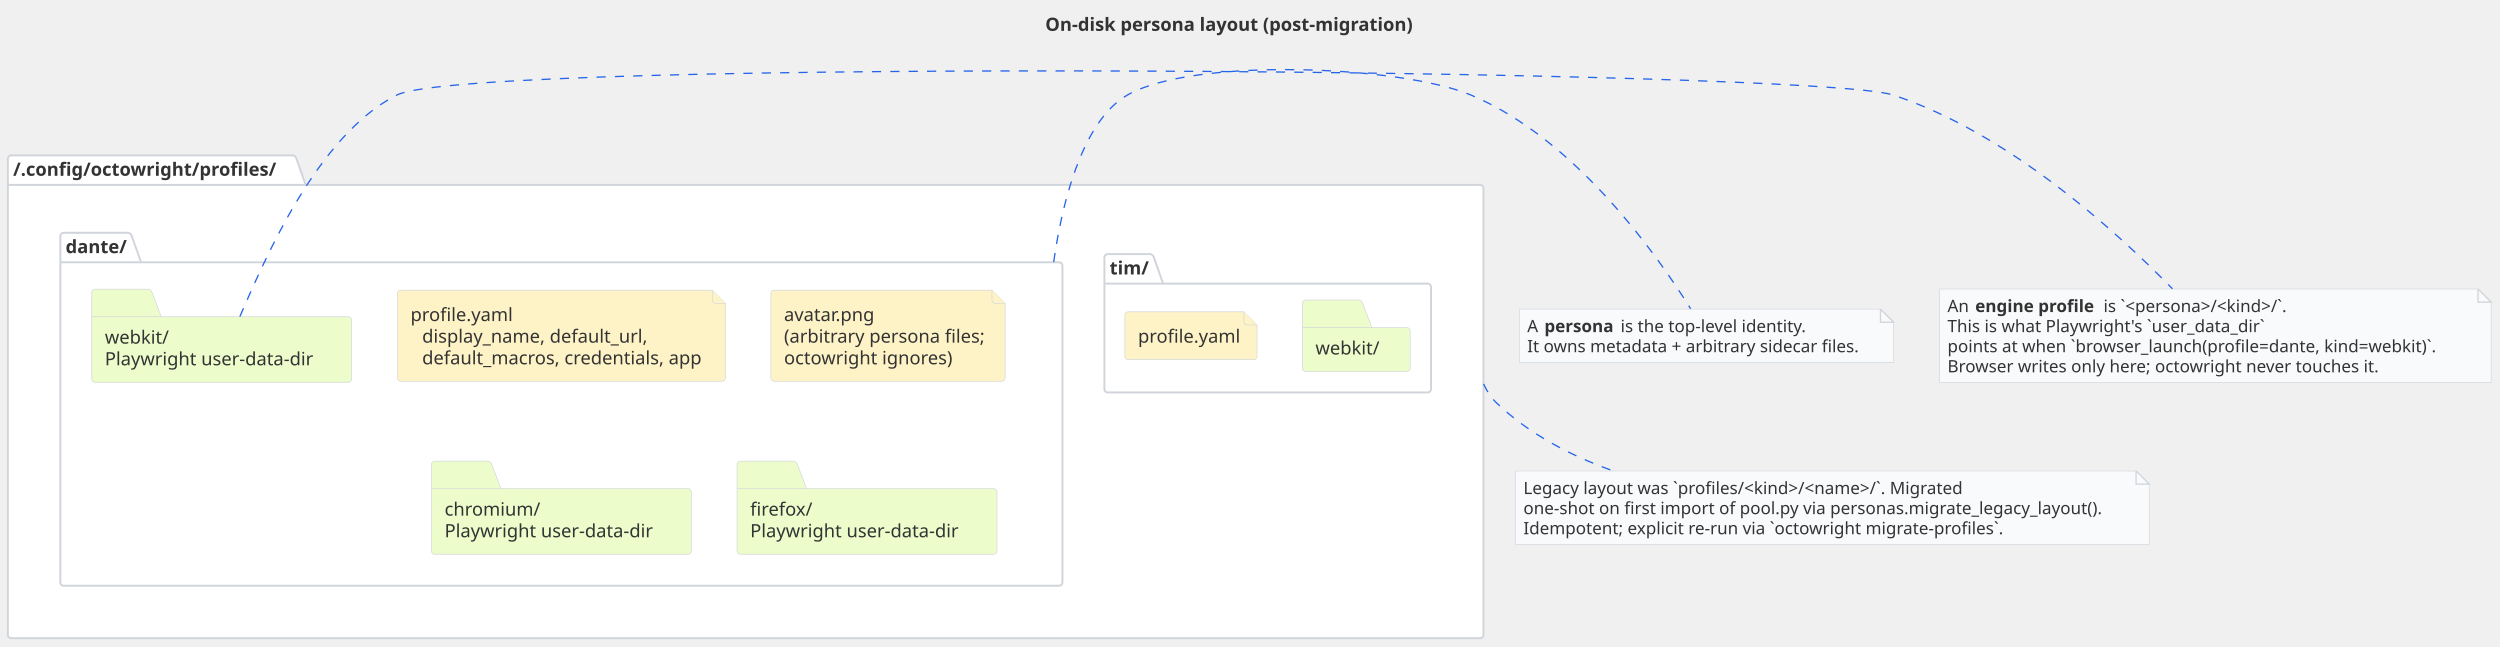
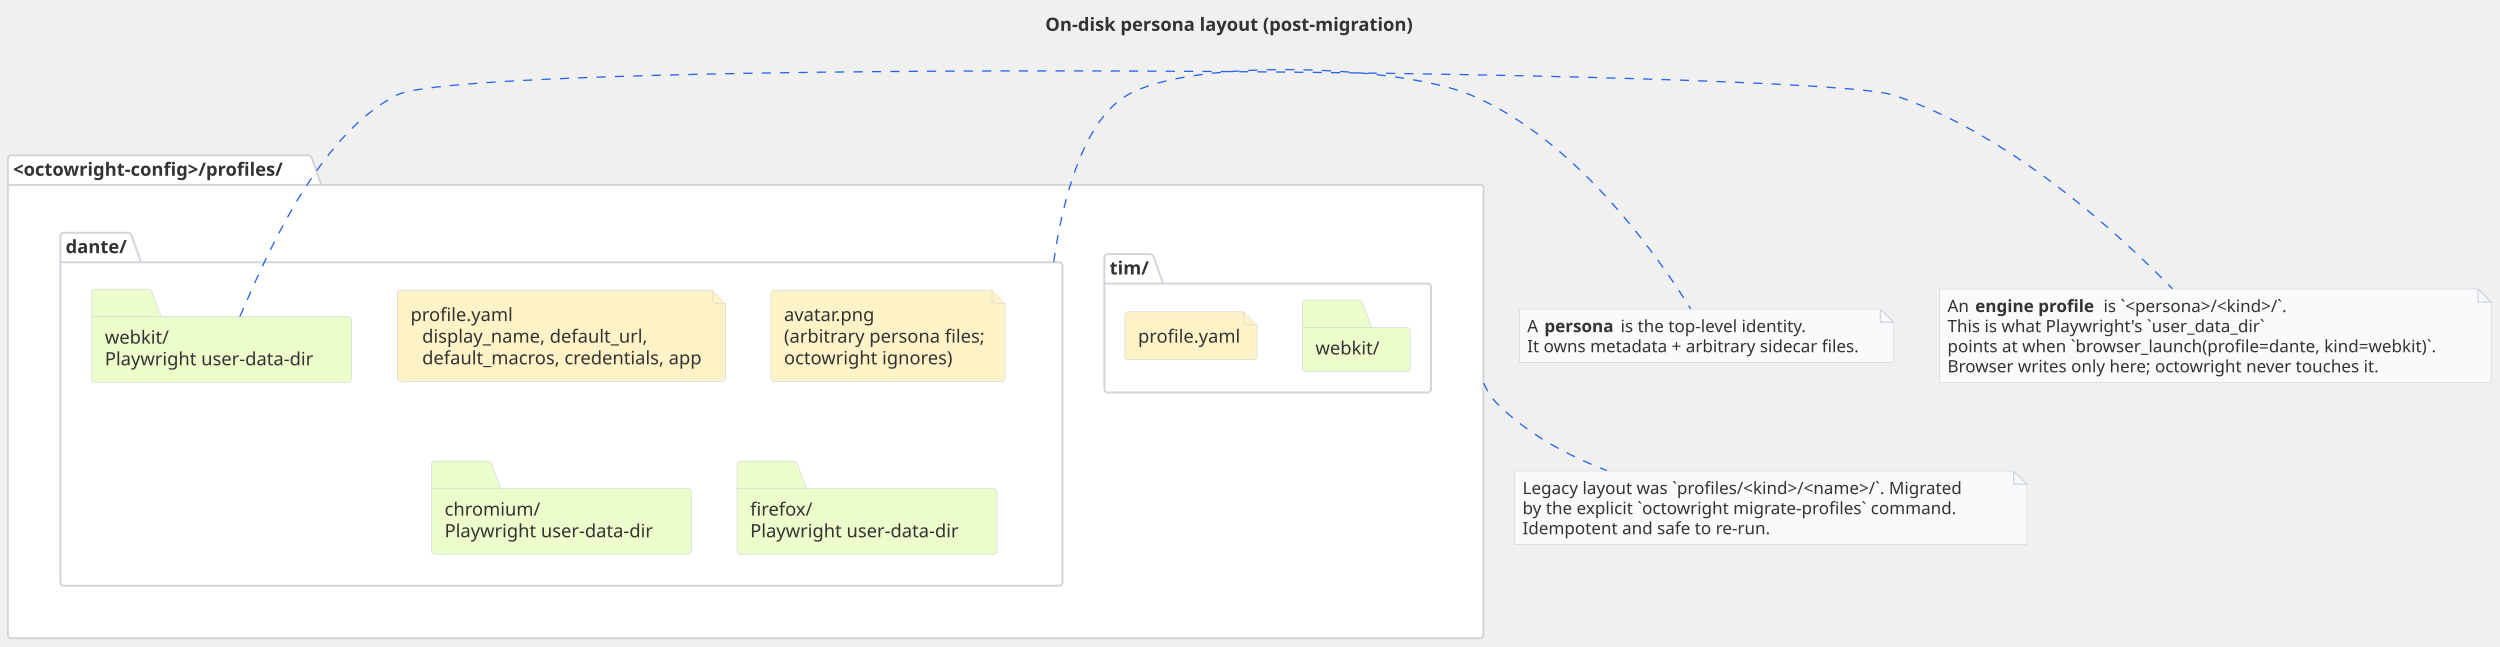
<svg xmlns="http://www.w3.org/2000/svg" contentStyleType="text/css" data-diagram-type="DESCRIPTION" height="493px" preserveAspectRatio="none" style="width:1906px;height:493px;background:#FFFFFF;" version="1.1" viewBox="0 0 1906 493" width="1906px" zoomAndPan="magnify">
  <defs />
  <g>
    <g class="title" data-source-line="5">
      <text fill="#333333" font-family="sans-serif" font-size="14" font-weight="bold" lengthAdjust="spacing" textLength="298.437" x="796.911" y="23.535">On-disk persona layout (post-migration)</text>
    </g>
    <g class="cluster" data-qualified-name="ROOT" data-source-line="19" id="ent0002">
-       <path d="M8.5,118.478 L223.519,118.478 A3.75,3.75 0 0 1 226.019,120.978 L233.019,140.967 L1128.5,140.967 A2.5,2.5 0 0 1 1131,143.467 L1131,484.068 A2.5,2.5 0 0 1 1128.5,486.568 L8.5,486.568 A2.5,2.5 0 0 1 6,484.068 L6,120.978 A2.5,2.5 0 0 1 8.5,118.478" fill="#FFFFFF" style="stroke:#D1D5DB;stroke-width:1.5;" />
-       <line style="stroke:#D1D5DB;stroke-width:1.5;" x1="6" x2="233.019" y1="140.967" y2="140.967" />
-       <text fill="#333333" font-family="sans-serif" font-size="14" font-weight="bold" lengthAdjust="spacing" textLength="214.019" x="10" y="134.013">/.config/octowright/profiles/</text>
+       <path d="M8.5,118.478 L235.441,118.478 A3.75,3.75 0 0 1 237.941,120.978 L244.941,140.967 L1128.5,140.967 A2.5,2.5 0 0 1 1131,143.467 L1131,484.068 A2.5,2.5 0 0 1 1128.5,486.568 L8.5,486.568 A2.5,2.5 0 0 1 6,484.068 L6,120.978 A2.5,2.5 0 0 1 8.5,118.478" fill="#FFFFFF" style="stroke:#D1D5DB;stroke-width:1.5;" />
+       <line style="stroke:#D1D5DB;stroke-width:1.5;" x1="6" x2="244.941" y1="140.967" y2="140.967" />
+       <text fill="#333333" font-family="sans-serif" font-size="14" font-weight="bold" lengthAdjust="spacing" textLength="225.941" x="10" y="134.013">&lt;octowright-config&gt;/profiles/</text>
    </g>
    <g class="cluster" data-qualified-name="ROOT.DANTE" data-source-line="20" id="ent0003">
      <path d="M48.5,177.478 L97.994,177.478 A3.75,3.75 0 0 1 100.494,179.978 L107.494,199.967 L807.5,199.967 A2.5,2.5 0 0 1 810,202.467 L810,444.068 A2.5,2.5 0 0 1 807.5,446.568 L48.5,446.568 A2.5,2.5 0 0 1 46,444.068 L46,179.978 A2.5,2.5 0 0 1 48.5,177.478" fill="#FFFFFF" style="stroke:#D1D5DB;stroke-width:1.5;" />
      <line style="stroke:#D1D5DB;stroke-width:1.5;" x1="46" x2="107.494" y1="199.967" y2="199.967" />
      <text fill="#333333" font-family="sans-serif" font-size="14" font-weight="bold" lengthAdjust="spacing" textLength="48.494" x="50" y="193.013">dante/</text>
    </g>
    <g class="cluster" data-qualified-name="ROOT.TIM" data-source-line="28" id="ent0009">
      <path d="M844.5,193.728 L877.219,193.728 A3.75,3.75 0 0 1 879.719,196.228 L886.719,216.217 L1088.5,216.217 A2.5,2.5 0 0 1 1091,218.717 L1091,296.718 A2.5,2.5 0 0 1 1088.5,299.218 L844.5,299.218 A2.5,2.5 0 0 1 842,296.718 L842,196.228 A2.5,2.5 0 0 1 844.5,193.728" fill="#FFFFFF" style="stroke:#D1D5DB;stroke-width:1.5;" />
      <line style="stroke:#D1D5DB;stroke-width:1.5;" x1="842" x2="886.719" y1="216.217" y2="216.217" />
      <text fill="#333333" font-family="sans-serif" font-size="14" font-weight="bold" lengthAdjust="spacing" textLength="31.719" x="846" y="209.263">tim/</text>
    </g>
    <g class="entity" data-qualified-name="ROOT.DANTE.DY" data-source-line="21" id="ent0004">
      <path d="M302.99,223.738 L302.99,288.203 A2.5,2.5 0 0 0 305.49,290.703 L550.519,290.703 A2.5,2.5 0 0 0 553.019,288.203 L553.019,231.238 L543.019,221.238 L305.49,221.238 A2.5,2.5 0 0 0 302.99,223.738" fill="#FEF3C7" style="stroke:#D1D5DB;stroke-width:0.5;" />
      <path d="M543.019,221.238 L543.019,228.738 A2.5,2.5 0 0 0 545.519,231.238 L553.019,231.238" fill="#FEF3C7" style="stroke:#D1D5DB;stroke-width:0.5;" />
      <text fill="#333333" font-family="sans-serif" font-size="14" lengthAdjust="spacing" textLength="80.773" x="312.99" y="244.773">profile.yaml</text>
      <text fill="#333333" font-family="sans-serif" font-size="14" lengthAdjust="spacing" textLength="178.404" x="321.849" y="261.262">display_name, default_url,</text>
      <text fill="#333333" font-family="sans-serif" font-size="14" lengthAdjust="spacing" textLength="221.17" x="321.849" y="277.75">default_macros, credentials, app</text>
    </g>
    <g class="entity" data-qualified-name="ROOT.DANTE.DA" data-source-line="22" id="ent0005">
      <path d="M587.71,223.738 L587.71,288.203 A2.5,2.5 0 0 0 590.21,290.703 L763.783,290.703 A2.5,2.5 0 0 0 766.283,288.203 L766.283,231.238 L756.283,221.238 L590.21,221.238 A2.5,2.5 0 0 0 587.71,223.738" fill="#FEF3C7" style="stroke:#D1D5DB;stroke-width:0.5;" />
      <path d="M756.283,221.238 L756.283,228.738 A2.5,2.5 0 0 0 758.783,231.238 L766.283,231.238" fill="#FEF3C7" style="stroke:#D1D5DB;stroke-width:0.5;" />
      <text fill="#333333" font-family="sans-serif" font-size="14" lengthAdjust="spacing" textLength="72.064" x="597.71" y="244.773">avatar.png</text>
      <text fill="#333333" font-family="sans-serif" font-size="14" lengthAdjust="spacing" textLength="158.573" x="597.71" y="261.262">(arbitrary persona files;</text>
      <text fill="#333333" font-family="sans-serif" font-size="14" lengthAdjust="spacing" textLength="132.535" x="597.71" y="277.75">octowright ignores)</text>
    </g>
    <g class="entity" data-qualified-name="ROOT.DANTE.DW" data-source-line="23" id="ent0006">
      <path d="M72.44,220.478 L113.44,220.478 A3.75,3.75 0 0 1 115.94,222.978 L122.94,241.478 L265.57,241.478 A2.5,2.5 0 0 1 268.07,243.978 L268.07,288.955 A2.5,2.5 0 0 1 265.57,291.455 L72.44,291.455 A2.5,2.5 0 0 1 69.94,288.955 L69.94,222.978 A2.5,2.5 0 0 1 72.44,220.478" fill="#ECFCCB" style="stroke:#D1D5DB;stroke-width:0.5;" />
      <line style="stroke:#D1D5DB;stroke-width:0.5;" x1="69.94" x2="122.94" y1="241.478" y2="241.478" />
      <text fill="#333333" font-family="sans-serif" font-size="14" lengthAdjust="spacing" textLength="52.206" x="79.94" y="262.013">webkit/</text>
      <text fill="#333333" font-family="sans-serif" font-size="14" lengthAdjust="spacing" textLength="168.13" x="79.94" y="278.502">Playwright user-data-dir</text>
    </g>
    <g class="entity" data-qualified-name="ROOT.DANTE.DC" data-source-line="24" id="ent0007">
      <path d="M331.44,351.588 L372.44,351.588 A3.75,3.75 0 0 1 374.94,354.088 L381.94,372.588 L524.57,372.588 A2.5,2.5 0 0 1 527.07,375.088 L527.07,420.065 A2.5,2.5 0 0 1 524.57,422.565 L331.44,422.565 A2.5,2.5 0 0 1 328.94,420.065 L328.94,354.088 A2.5,2.5 0 0 1 331.44,351.588" fill="#ECFCCB" style="stroke:#D1D5DB;stroke-width:0.5;" />
      <line style="stroke:#D1D5DB;stroke-width:0.5;" x1="328.94" x2="381.94" y1="372.588" y2="372.588" />
      <text fill="#333333" font-family="sans-serif" font-size="14" lengthAdjust="spacing" textLength="76.405" x="338.94" y="393.123">chromium/</text>
      <text fill="#333333" font-family="sans-serif" font-size="14" lengthAdjust="spacing" textLength="168.13" x="338.94" y="409.612">Playwright user-data-dir</text>
    </g>
    <g class="entity" data-qualified-name="ROOT.DANTE.DF" data-source-line="25" id="ent0008">
      <path d="M564.44,351.588 L605.44,351.588 A3.75,3.75 0 0 1 607.94,354.088 L614.94,372.588 L757.57,372.588 A2.5,2.5 0 0 1 760.07,375.088 L760.07,420.065 A2.5,2.5 0 0 1 757.57,422.565 L564.44,422.565 A2.5,2.5 0 0 1 561.94,420.065 L561.94,354.088 A2.5,2.5 0 0 1 564.44,351.588" fill="#ECFCCB" style="stroke:#D1D5DB;stroke-width:0.5;" />
      <line style="stroke:#D1D5DB;stroke-width:0.5;" x1="561.94" x2="614.94" y1="372.588" y2="372.588" />
      <text fill="#333333" font-family="sans-serif" font-size="14" lengthAdjust="spacing" textLength="52.398" x="571.94" y="393.123">firefox/</text>
      <text fill="#333333" font-family="sans-serif" font-size="14" lengthAdjust="spacing" textLength="168.13" x="571.94" y="409.612">Playwright user-data-dir</text>
    </g>
    <g class="entity" data-qualified-name="ROOT.TIM.TY" data-source-line="29" id="ent0010">
      <path d="M857.61,240.228 L857.61,271.717 A2.5,2.5 0 0 0 860.11,274.217 L955.883,274.217 A2.5,2.5 0 0 0 958.383,271.717 L958.383,247.728 L948.383,237.728 L860.11,237.728 A2.5,2.5 0 0 0 857.61,240.228" fill="#FEF3C7" style="stroke:#D1D5DB;stroke-width:0.5;" />
      <path d="M948.383,237.728 L948.383,245.228 A2.5,2.5 0 0 0 950.883,247.728 L958.383,247.728" fill="#FEF3C7" style="stroke:#D1D5DB;stroke-width:0.5;" />
      <text fill="#333333" font-family="sans-serif" font-size="14" lengthAdjust="spacing" textLength="80.773" x="867.61" y="261.263">profile.yaml</text>
    </g>
    <g class="entity" data-qualified-name="ROOT.TIM.TW" data-source-line="30" id="ent0011">
      <path d="M995.4,228.728 L1036.4,228.728 A3.75,3.75 0 0 1 1038.9,231.228 L1045.9,249.728 L1072.606,249.728 A2.5,2.5 0 0 1 1075.106,252.228 L1075.106,280.717 A2.5,2.5 0 0 1 1072.606,283.217 L995.4,283.217 A2.5,2.5 0 0 1 992.9,280.717 L992.9,231.228 A2.5,2.5 0 0 1 995.4,228.728" fill="#ECFCCB" style="stroke:#D1D5DB;stroke-width:0.5;" />
      <line style="stroke:#D1D5DB;stroke-width:0.5;" x1="992.9" x2="1045.9" y1="249.728" y2="249.728" />
      <text fill="#333333" font-family="sans-serif" font-size="14" lengthAdjust="spacing" textLength="52.206" x="1002.9" y="270.263">webkit/</text>
    </g>
    <g class="entity" data-qualified-name="GMN12" data-source-line="35" id="ent0013">
      <path d="M1158.35,235.658 L1158.35,276.279 L1443.647,276.279 L1443.647,245.658 L1433.647,235.658 L1158.35,235.658" fill="#F9FAFB" style="stroke:#D1D5DB;stroke-width:0.5;" />
      <path d="M1433.647,235.658 L1433.647,245.658 L1443.647,245.658 L1433.647,235.658" fill="#F9FAFB" style="stroke:#D1D5DB;stroke-width:1;" />
      <text fill="#333333" font-family="sans-serif" font-size="13" lengthAdjust="spacing" textLength="8.969" x="1164.35" y="253.227">A</text>
      <text fill="#333333" font-family="sans-serif" font-size="13" font-weight="bold" lengthAdjust="spacing" textLength="53.974" x="1177.432" y="253.227">persona</text>
      <text fill="#333333" font-family="sans-serif" font-size="13" lengthAdjust="spacing" textLength="151.817" x="1235.52" y="253.227">is the top-level identity.</text>
      <text fill="#333333" font-family="sans-serif" font-size="13" lengthAdjust="spacing" textLength="264.297" x="1164.35" y="268.537">It owns metadata + arbitrary sidecar files.</text>
    </g>
    <g class="entity" data-qualified-name="GMN15" data-source-line="40" id="ent0016">
      <path d="M1478.75,220.348 L1478.75,291.591 L1899.259,291.591 L1899.259,230.348 L1889.259,220.348 L1478.75,220.348" fill="#F9FAFB" style="stroke:#D1D5DB;stroke-width:0.5;" />
      <path d="M1889.259,220.348 L1889.259,230.348 L1899.259,230.348 L1889.259,220.348" fill="#F9FAFB" style="stroke:#D1D5DB;stroke-width:1;" />
      <text fill="#333333" font-family="sans-serif" font-size="13" lengthAdjust="spacing" textLength="17.037" x="1484.75" y="237.917">An</text>
      <text fill="#333333" font-family="sans-serif" font-size="13" font-weight="bold" lengthAdjust="spacing" textLength="93.685" x="1505.9" y="237.917">engine profile</text>
      <text fill="#333333" font-family="sans-serif" font-size="13" lengthAdjust="spacing" textLength="167.762" x="1603.699" y="237.917">is `&lt;persona&gt;/&lt;kind&gt;/`.</text>
      <text fill="#333333" font-family="sans-serif" font-size="13" lengthAdjust="spacing" textLength="259.175" x="1484.75" y="253.227">This is what Playwright's `user_data_dir`</text>
      <text fill="#333333" font-family="sans-serif" font-size="13" lengthAdjust="spacing" textLength="399.509" x="1484.75" y="268.538">points at when `browser_launch(profile=dante, kind=webkit)`.</text>
      <text fill="#333333" font-family="sans-serif" font-size="13" lengthAdjust="spacing" textLength="339.663" x="1484.75" y="283.848">Browser writes only here; octowright never touches it.</text>
    </g>
    <g class="entity" data-qualified-name="GMN18" data-source-line="47" id="ent0019">
-       <path d="M1155.44,359.118 L1155.44,415.05 L1638.562,415.05 L1638.562,369.118 L1628.562,359.118 L1155.44,359.118" fill="#F9FAFB" style="stroke:#D1D5DB;stroke-width:0.5;" />
-       <path d="M1628.562,359.118 L1628.562,369.118 L1638.562,369.118 L1628.562,359.118" fill="#F9FAFB" style="stroke:#D1D5DB;stroke-width:1;" />
-       <text fill="#333333" font-family="sans-serif" font-size="13" lengthAdjust="spacing" textLength="369.434" x="1161.44" y="376.687">Legacy layout was `profiles/&lt;kind&gt;/&lt;name&gt;/`. Migrated</text>
-       <text fill="#333333" font-family="sans-serif" font-size="13" lengthAdjust="spacing" textLength="462.122" x="1161.44" y="391.997">one-shot on first import of pool.py via personas.migrate_legacy_layout().</text>
-       <text fill="#333333" font-family="sans-serif" font-size="13" lengthAdjust="spacing" textLength="394.069" x="1161.44" y="407.308">Idempotent; explicit re-run via `octowright migrate-profiles`.</text>
+       <path d="M1154.78,359.118 L1154.78,415.05 L1545.214,415.05 L1545.214,369.118 L1535.214,359.118 L1154.78,359.118" fill="#F9FAFB" style="stroke:#D1D5DB;stroke-width:0.5;" />
+       <path d="M1535.214,359.118 L1535.214,369.118 L1545.214,369.118 L1535.214,359.118" fill="#F9FAFB" style="stroke:#D1D5DB;stroke-width:1;" />
+       <text fill="#333333" font-family="sans-serif" font-size="13" lengthAdjust="spacing" textLength="369.434" x="1160.78" y="376.687">Legacy layout was `profiles/&lt;kind&gt;/&lt;name&gt;/`. Migrated</text>
+       <text fill="#333333" font-family="sans-serif" font-size="13" lengthAdjust="spacing" textLength="355.735" x="1160.78" y="391.997">by the explicit `octowright migrate-profiles` command.</text>
+       <text fill="#333333" font-family="sans-serif" font-size="13" lengthAdjust="spacing" textLength="196.72" x="1160.78" y="407.308">Idempotent and safe to re-run.</text>
    </g>
    <g class="link" data-entity-1="ent0003" data-entity-2="ent0013" data-link-type="association" data-source-line="35" id="lnk14">
      <path d="M803.338,199.787 C808.865,160.208 823.605,93.098 859.5,72.478 C909.99,43.488 1067.83,49.908 1121.5,72.478 C1201.6,106.178 1263.82,194.998 1288.93,235.418" fill="none" id="DANTE-GMN12" style="stroke:#2563EB;stroke-width:1;stroke-dasharray:7,7;" />
    </g>
    <g class="link" data-entity-1="ent0006" data-entity-2="ent0016" data-link-type="association" data-source-line="40" id="lnk17">
      <path d="M182.85,241.368 C202.15,197.328 241.76,103.398 302.5,72.478 C358.99,43.718 1383.35,52.488 1443.5,72.478 C1531.11,101.608 1612.73,175.528 1656.24,220.158" fill="none" id="DW-GMN15" style="stroke:#2563EB;stroke-width:1;stroke-dasharray:7,7;" />
    </g>
    <g class="link" data-entity-1="ent0002" data-entity-2="ent0019" data-link-type="association" data-source-line="47" id="lnk20">
-       <path d="M1131.075,292.716 C1131.113,292.799 1131.152,292.882 1131.19,292.964 C1133.651,298.254 1136.848,303.248 1141,307.218 C1165.46,330.588 1196.69,347.048 1228.87,358.638" fill="none" id="ROOT-GMN18" style="stroke:#2563EB;stroke-width:1;stroke-dasharray:7,7;" />
+       <path d="M1131.067,291.996 C1131.104,292.079 1131.142,292.162 1131.179,292.246 C1131.254,292.412 1131.329,292.579 1131.405,292.745 C1133.84,298.061 1136.973,303.121 1141,307.218 C1163.91,330.508 1194.38,347.018 1224.94,358.678" fill="none" id="ROOT-GMN18" style="stroke:#2563EB;stroke-width:1;stroke-dasharray:7,7;" />
    </g>
  </g>
</svg>
